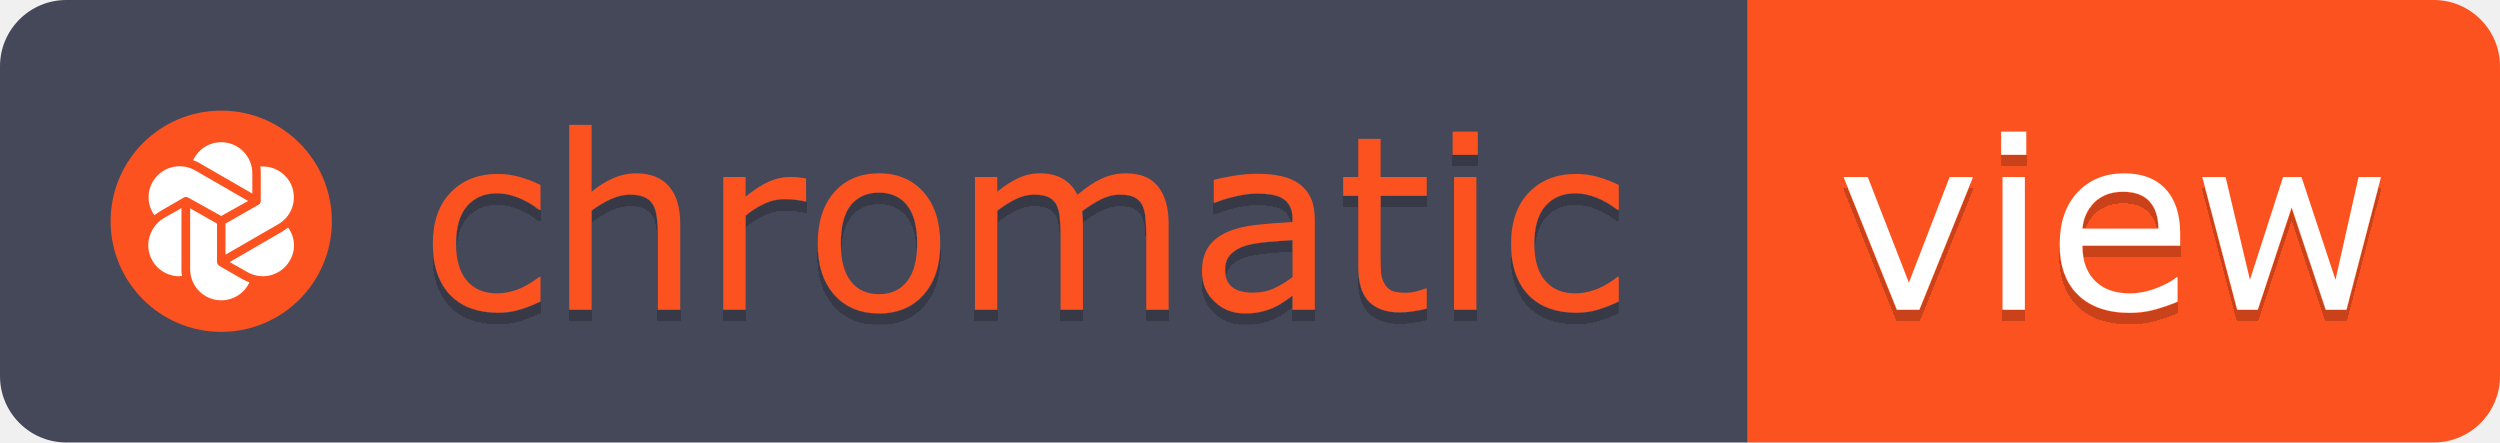
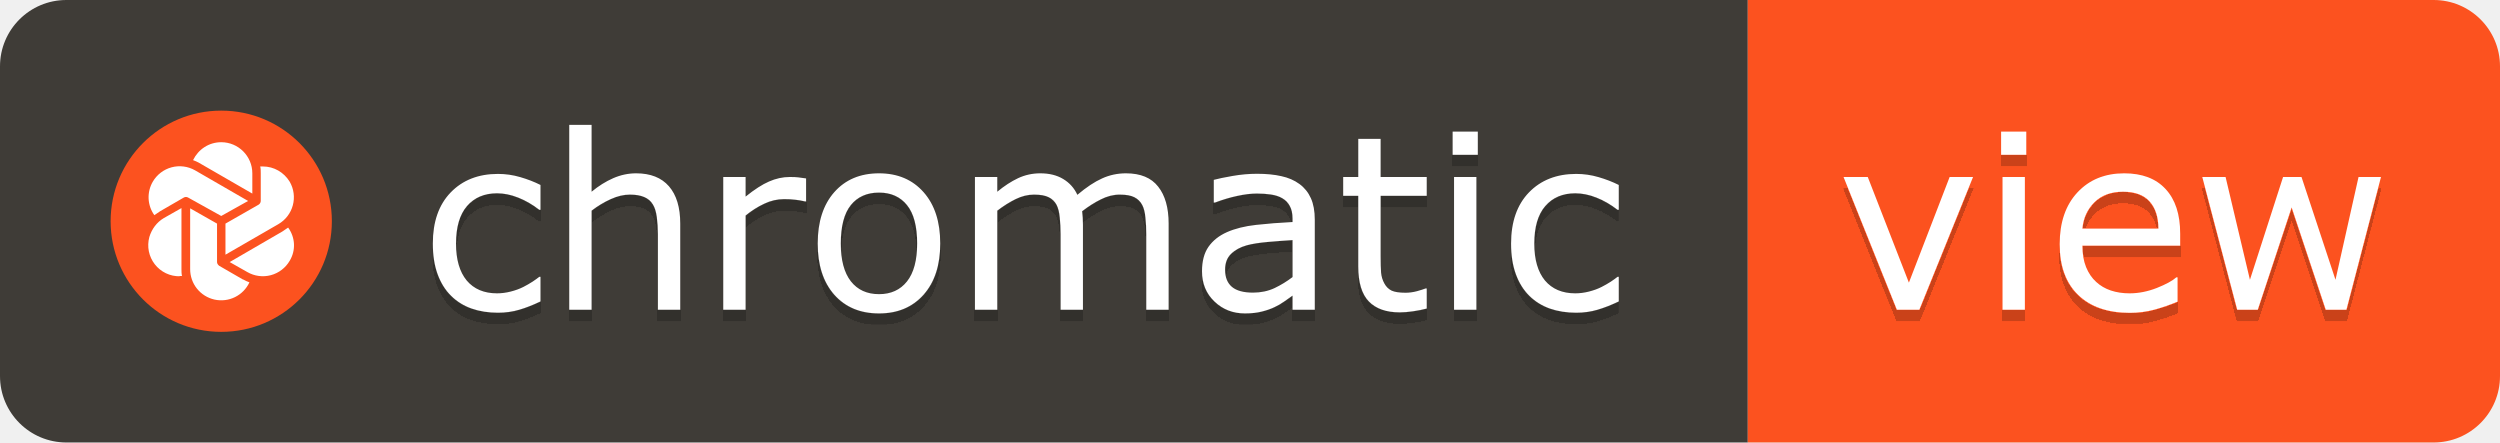
<svg xmlns="http://www.w3.org/2000/svg" width="113" height="20" viewBox="0 0 113 20" fill="none">
-   <path d="M0 3C0 1.343 1.343 0 3 0H79V20H3C1.343 20 0 18.657 0 17V3Z" fill="#454858" />
+   <path d="M0 3C0 1.343 1.343 0 3 0H79V20H3C1.343 20 0 18.657 0 17V3Z" fill="#3F3C37" />
  <path d="M113 3C113 1.343 111.657 0 110 0H79V20H110C111.657 20 113 18.657 113 17V3Z" fill="#FC521F" />
  <g filter="url(#filter0_d_94_913)">
    <path d="M89.182 8L86.754 14H85.739L83.328 8H84.423L86.282 12.775L88.124 8H89.182ZM91.588 6.996H90.45V5.949H91.588V6.996ZM91.524 14H90.514V8H91.524V14ZM98.544 11.105H94.124C94.124 11.474 94.179 11.796 94.29 12.072C94.401 12.344 94.553 12.568 94.747 12.743C94.933 12.915 95.153 13.044 95.407 13.13C95.665 13.216 95.948 13.259 96.256 13.259C96.664 13.259 97.074 13.178 97.486 13.017C97.901 12.852 98.197 12.691 98.372 12.534H98.426V13.635C98.086 13.778 97.738 13.898 97.384 13.995C97.029 14.091 96.657 14.14 96.267 14.14C95.271 14.14 94.494 13.871 93.936 13.334C93.377 12.793 93.098 12.027 93.098 11.035C93.098 10.054 93.364 9.275 93.898 8.699C94.435 8.122 95.141 7.834 96.014 7.834C96.823 7.834 97.447 8.07 97.883 8.543C98.324 9.016 98.544 9.687 98.544 10.557V11.105ZM97.561 10.332C97.558 9.802 97.423 9.392 97.158 9.102C96.897 8.812 96.498 8.666 95.96 8.666C95.42 8.666 94.988 8.826 94.666 9.145C94.347 9.463 94.166 9.859 94.124 10.332H97.561ZM107.621 8L106.058 14H105.124L103.582 9.375L102.051 14H101.122L99.543 8H100.596L101.697 12.646L103.195 8H104.028L105.564 12.646L106.606 8H107.621Z" fill="white" />
  </g>
  <g filter="url(#filter1_d_94_913)">
-     <path d="M24.43 13.624C24.094 13.785 23.773 13.911 23.469 14C23.168 14.089 22.848 14.134 22.507 14.134C22.074 14.134 21.677 14.072 21.315 13.946C20.953 13.817 20.644 13.624 20.386 13.366C20.124 13.108 19.922 12.783 19.779 12.389C19.636 11.995 19.564 11.535 19.564 11.008C19.564 10.027 19.832 9.257 20.37 8.699C20.91 8.14 21.623 7.861 22.507 7.861C22.851 7.861 23.188 7.909 23.517 8.006C23.85 8.103 24.154 8.221 24.43 8.36V9.483H24.377C24.069 9.243 23.75 9.059 23.42 8.93C23.095 8.801 22.776 8.736 22.464 8.736C21.891 8.736 21.439 8.93 21.105 9.316C20.776 9.7 20.611 10.264 20.611 11.008C20.611 11.732 20.773 12.288 21.095 12.679C21.421 13.065 21.877 13.259 22.464 13.259C22.669 13.259 22.876 13.232 23.087 13.178C23.299 13.124 23.488 13.055 23.657 12.969C23.803 12.894 23.941 12.815 24.07 12.732C24.199 12.646 24.301 12.573 24.377 12.512H24.43V13.624ZM30.747 14H29.737V10.584C29.737 10.308 29.721 10.05 29.689 9.811C29.656 9.567 29.597 9.377 29.511 9.241C29.422 9.091 29.293 8.98 29.125 8.908C28.956 8.833 28.738 8.795 28.469 8.795C28.194 8.795 27.905 8.863 27.605 9C27.304 9.136 27.015 9.309 26.74 9.521V14H25.73V5.643H26.74V8.666C27.055 8.405 27.381 8.201 27.717 8.054C28.054 7.907 28.399 7.834 28.754 7.834C29.402 7.834 29.896 8.029 30.236 8.419C30.576 8.81 30.747 9.372 30.747 10.106V14ZM36.435 9.102H36.381C36.23 9.066 36.084 9.041 35.94 9.026C35.801 9.008 35.634 9 35.441 9C35.129 9 34.829 9.069 34.539 9.209C34.248 9.345 33.969 9.522 33.701 9.741V14H32.691V8H33.701V8.887C34.102 8.564 34.454 8.337 34.759 8.205C35.067 8.069 35.38 8 35.699 8C35.874 8 36.001 8.006 36.08 8.017C36.159 8.024 36.277 8.04 36.435 8.065V9.102ZM42.498 11.003C42.498 11.98 42.248 12.752 41.747 13.318C41.245 13.884 40.574 14.166 39.732 14.166C38.884 14.166 38.209 13.884 37.708 13.318C37.21 12.752 36.961 11.98 36.961 11.003C36.961 10.025 37.21 9.254 37.708 8.688C38.209 8.119 38.884 7.834 39.732 7.834C40.574 7.834 41.245 8.119 41.747 8.688C42.248 9.254 42.498 10.025 42.498 11.003ZM41.456 11.003C41.456 10.226 41.304 9.649 41 9.273C40.696 8.894 40.273 8.704 39.732 8.704C39.185 8.704 38.758 8.894 38.454 9.273C38.153 9.649 38.003 10.226 38.003 11.003C38.003 11.755 38.155 12.326 38.459 12.716C38.764 13.103 39.188 13.296 39.732 13.296C40.27 13.296 40.69 13.105 40.995 12.722C41.303 12.335 41.456 11.762 41.456 11.003ZM52.822 14H51.812V10.584C51.812 10.326 51.8 10.077 51.774 9.837C51.753 9.597 51.705 9.406 51.629 9.263C51.547 9.109 51.429 8.992 51.275 8.914C51.121 8.835 50.899 8.795 50.609 8.795C50.326 8.795 50.043 8.867 49.76 9.01C49.477 9.15 49.194 9.329 48.912 9.547C48.922 9.63 48.931 9.726 48.938 9.837C48.946 9.945 48.949 10.052 48.949 10.16V14H47.94V10.584C47.94 10.319 47.927 10.068 47.902 9.832C47.88 9.592 47.832 9.401 47.757 9.257C47.675 9.103 47.556 8.989 47.402 8.914C47.248 8.835 47.026 8.795 46.736 8.795C46.461 8.795 46.183 8.863 45.904 9C45.628 9.136 45.352 9.309 45.077 9.521V14H44.067V8H45.077V8.666C45.392 8.405 45.705 8.201 46.017 8.054C46.332 7.907 46.666 7.834 47.021 7.834C47.429 7.834 47.775 7.92 48.058 8.092C48.344 8.264 48.557 8.502 48.697 8.806C49.105 8.462 49.477 8.215 49.814 8.065C50.151 7.911 50.51 7.834 50.894 7.834C51.552 7.834 52.038 8.035 52.349 8.436C52.664 8.833 52.822 9.39 52.822 10.106V14ZM59.428 14H58.424V13.361C58.334 13.422 58.213 13.508 58.059 13.619C57.908 13.726 57.761 13.812 57.618 13.877C57.45 13.959 57.257 14.027 57.038 14.081C56.82 14.138 56.564 14.166 56.27 14.166C55.729 14.166 55.271 13.988 54.895 13.629C54.519 13.271 54.331 12.815 54.331 12.26C54.331 11.805 54.428 11.438 54.621 11.159C54.818 10.876 55.097 10.654 55.459 10.493C55.824 10.332 56.263 10.222 56.775 10.165C57.287 10.108 57.837 10.065 58.424 10.036V9.88C58.424 9.651 58.383 9.461 58.3 9.311C58.221 9.161 58.107 9.042 57.956 8.957C57.813 8.874 57.641 8.819 57.441 8.79C57.24 8.761 57.031 8.747 56.812 8.747C56.547 8.747 56.252 8.783 55.926 8.854C55.6 8.923 55.264 9.023 54.916 9.155H54.863V8.129C55.06 8.076 55.344 8.017 55.717 7.952C56.089 7.888 56.456 7.855 56.818 7.855C57.24 7.855 57.607 7.891 57.919 7.963C58.234 8.031 58.506 8.149 58.735 8.317C58.961 8.482 59.133 8.695 59.251 8.957C59.369 9.218 59.428 9.542 59.428 9.929V14ZM58.424 12.523V10.852C58.116 10.87 57.752 10.897 57.334 10.933C56.918 10.969 56.589 11.021 56.345 11.089C56.055 11.171 55.821 11.3 55.642 11.476C55.463 11.648 55.373 11.886 55.373 12.19C55.373 12.534 55.477 12.793 55.685 12.969C55.892 13.141 56.209 13.227 56.635 13.227C56.99 13.227 57.314 13.159 57.607 13.023C57.901 12.883 58.173 12.716 58.424 12.523ZM64.488 13.946C64.298 13.996 64.09 14.038 63.865 14.07C63.643 14.102 63.444 14.118 63.269 14.118C62.656 14.118 62.191 13.954 61.872 13.624C61.553 13.295 61.394 12.766 61.394 12.04V8.849H60.712V8H61.394V6.276H62.404V8H64.488V8.849H62.404V11.583C62.404 11.898 62.411 12.145 62.425 12.324C62.44 12.5 62.49 12.664 62.576 12.818C62.654 12.962 62.762 13.067 62.898 13.135C63.038 13.2 63.249 13.232 63.532 13.232C63.697 13.232 63.868 13.209 64.047 13.162C64.226 13.112 64.355 13.071 64.434 13.039H64.488V13.946ZM66.797 6.996H65.659V5.949H66.797V6.996ZM66.733 14H65.723V8H66.733V14ZM73.168 13.624C72.831 13.785 72.51 13.911 72.206 14C71.905 14.089 71.585 14.134 71.245 14.134C70.811 14.134 70.414 14.072 70.052 13.946C69.691 13.817 69.381 13.624 69.123 13.366C68.862 13.108 68.659 12.783 68.516 12.389C68.373 11.995 68.301 11.535 68.301 11.008C68.301 10.027 68.57 9.257 69.107 8.699C69.648 8.14 70.36 7.861 71.245 7.861C71.588 7.861 71.925 7.909 72.254 8.006C72.587 8.103 72.892 8.221 73.168 8.36V9.483H73.114C72.806 9.243 72.487 9.059 72.158 8.93C71.832 8.801 71.513 8.736 71.202 8.736C70.629 8.736 70.176 8.93 69.843 9.316C69.513 9.7 69.349 10.264 69.349 11.008C69.349 11.732 69.51 12.288 69.832 12.679C70.158 13.065 70.614 13.259 71.202 13.259C71.406 13.259 71.613 13.232 71.825 13.178C72.036 13.124 72.226 13.055 72.394 12.969C72.541 12.894 72.679 12.815 72.808 12.732C72.936 12.646 73.039 12.573 73.114 12.512H73.168V13.624Z" fill="#FC521F" />
+     <path d="M24.43 13.624C24.094 13.785 23.773 13.911 23.469 14C23.168 14.089 22.848 14.134 22.507 14.134C22.074 14.134 21.677 14.072 21.315 13.946C20.953 13.817 20.644 13.624 20.386 13.366C20.124 13.108 19.922 12.783 19.779 12.389C19.636 11.995 19.564 11.535 19.564 11.008C19.564 10.027 19.832 9.257 20.37 8.699C20.91 8.14 21.623 7.861 22.507 7.861C22.851 7.861 23.188 7.909 23.517 8.006C23.85 8.103 24.154 8.221 24.43 8.36V9.483H24.377C24.069 9.243 23.75 9.059 23.42 8.93C23.095 8.801 22.776 8.736 22.464 8.736C21.891 8.736 21.439 8.93 21.105 9.316C20.776 9.7 20.611 10.264 20.611 11.008C20.611 11.732 20.773 12.288 21.095 12.679C21.421 13.065 21.877 13.259 22.464 13.259C22.669 13.259 22.876 13.232 23.087 13.178C23.299 13.124 23.488 13.055 23.657 12.969C23.803 12.894 23.941 12.815 24.07 12.732C24.199 12.646 24.301 12.573 24.377 12.512H24.43V13.624ZM30.747 14H29.737V10.584C29.737 10.308 29.721 10.05 29.689 9.811C29.656 9.567 29.597 9.377 29.511 9.241C29.422 9.091 29.293 8.98 29.125 8.908C28.956 8.833 28.738 8.795 28.469 8.795C28.194 8.795 27.905 8.863 27.605 9C27.304 9.136 27.015 9.309 26.74 9.521V14H25.73V5.643H26.74V8.666C27.055 8.405 27.381 8.201 27.717 8.054C28.054 7.907 28.399 7.834 28.754 7.834C29.402 7.834 29.896 8.029 30.236 8.419C30.576 8.81 30.747 9.372 30.747 10.106V14ZM36.435 9.102H36.381C36.23 9.066 36.084 9.041 35.94 9.026C35.801 9.008 35.634 9 35.441 9C35.129 9 34.829 9.069 34.539 9.209C34.248 9.345 33.969 9.522 33.701 9.741V14H32.691V8H33.701V8.887C34.102 8.564 34.454 8.337 34.759 8.205C35.067 8.069 35.38 8 35.699 8C35.874 8 36.001 8.006 36.08 8.017C36.159 8.024 36.277 8.04 36.435 8.065V9.102ZM42.498 11.003C42.498 11.98 42.248 12.752 41.747 13.318C41.245 13.884 40.574 14.166 39.732 14.166C38.884 14.166 38.209 13.884 37.708 13.318C37.21 12.752 36.961 11.98 36.961 11.003C36.961 10.025 37.21 9.254 37.708 8.688C38.209 8.119 38.884 7.834 39.732 7.834C40.574 7.834 41.245 8.119 41.747 8.688C42.248 9.254 42.498 10.025 42.498 11.003ZM41.456 11.003C41.456 10.226 41.304 9.649 41 9.273C40.696 8.894 40.273 8.704 39.732 8.704C39.185 8.704 38.758 8.894 38.454 9.273C38.153 9.649 38.003 10.226 38.003 11.003C38.003 11.755 38.155 12.326 38.459 12.716C38.764 13.103 39.188 13.296 39.732 13.296C40.27 13.296 40.69 13.105 40.995 12.722C41.303 12.335 41.456 11.762 41.456 11.003ZM52.822 14H51.812V10.584C51.812 10.326 51.8 10.077 51.774 9.837C51.753 9.597 51.705 9.406 51.629 9.263C51.547 9.109 51.429 8.992 51.275 8.914C51.121 8.835 50.899 8.795 50.609 8.795C50.326 8.795 50.043 8.867 49.76 9.01C49.477 9.15 49.194 9.329 48.912 9.547C48.922 9.63 48.931 9.726 48.938 9.837C48.946 9.945 48.949 10.052 48.949 10.16V14H47.94V10.584C47.94 10.319 47.927 10.068 47.902 9.832C47.88 9.592 47.832 9.401 47.757 9.257C47.675 9.103 47.556 8.989 47.402 8.914C47.248 8.835 47.026 8.795 46.736 8.795C46.461 8.795 46.183 8.863 45.904 9C45.628 9.136 45.352 9.309 45.077 9.521V14H44.067V8H45.077V8.666C45.392 8.405 45.705 8.201 46.017 8.054C46.332 7.907 46.666 7.834 47.021 7.834C47.429 7.834 47.775 7.92 48.058 8.092C48.344 8.264 48.557 8.502 48.697 8.806C49.105 8.462 49.477 8.215 49.814 8.065C50.151 7.911 50.51 7.834 50.894 7.834C51.552 7.834 52.038 8.035 52.349 8.436C52.664 8.833 52.822 9.39 52.822 10.106V14ZM59.428 14H58.424V13.361C58.334 13.422 58.213 13.508 58.059 13.619C57.908 13.726 57.761 13.812 57.618 13.877C57.45 13.959 57.257 14.027 57.038 14.081C56.82 14.138 56.564 14.166 56.27 14.166C55.729 14.166 55.271 13.988 54.895 13.629C54.519 13.271 54.331 12.815 54.331 12.26C54.331 11.805 54.428 11.438 54.621 11.159C54.818 10.876 55.097 10.654 55.459 10.493C55.824 10.332 56.263 10.222 56.775 10.165C57.287 10.108 57.837 10.065 58.424 10.036V9.88C58.424 9.651 58.383 9.461 58.3 9.311C58.221 9.161 58.107 9.042 57.956 8.957C57.813 8.874 57.641 8.819 57.441 8.79C57.24 8.761 57.031 8.747 56.812 8.747C56.547 8.747 56.252 8.783 55.926 8.854C55.6 8.923 55.264 9.023 54.916 9.155H54.863V8.129C55.06 8.076 55.344 8.017 55.717 7.952C56.089 7.888 56.456 7.855 56.818 7.855C57.24 7.855 57.607 7.891 57.919 7.963C58.234 8.031 58.506 8.149 58.735 8.317C58.961 8.482 59.133 8.695 59.251 8.957C59.369 9.218 59.428 9.542 59.428 9.929V14ZM58.424 12.523V10.852C58.116 10.87 57.752 10.897 57.334 10.933C56.918 10.969 56.589 11.021 56.345 11.089C56.055 11.171 55.821 11.3 55.642 11.476C55.463 11.648 55.373 11.886 55.373 12.19C55.373 12.534 55.477 12.793 55.685 12.969C55.892 13.141 56.209 13.227 56.635 13.227C56.99 13.227 57.314 13.159 57.607 13.023C57.901 12.883 58.173 12.716 58.424 12.523ZM64.488 13.946C64.298 13.996 64.09 14.038 63.865 14.07C63.643 14.102 63.444 14.118 63.269 14.118C62.656 14.118 62.191 13.954 61.872 13.624C61.553 13.295 61.394 12.766 61.394 12.04V8.849H60.712V8H61.394V6.276H62.404V8H64.488V8.849H62.404V11.583C62.404 11.898 62.411 12.145 62.425 12.324C62.44 12.5 62.49 12.664 62.576 12.818C62.654 12.962 62.762 13.067 62.898 13.135C63.038 13.2 63.249 13.232 63.532 13.232C63.697 13.232 63.868 13.209 64.047 13.162C64.226 13.112 64.355 13.071 64.434 13.039H64.488V13.946ZM66.797 6.996H65.659V5.949H66.797V6.996ZM66.733 14H65.723V8H66.733V14ZM73.168 13.624C72.831 13.785 72.51 13.911 72.206 14C71.905 14.089 71.585 14.134 71.245 14.134C70.811 14.134 70.414 14.072 70.052 13.946C69.691 13.817 69.381 13.624 69.123 13.366C68.862 13.108 68.659 12.783 68.516 12.389C68.373 11.995 68.301 11.535 68.301 11.008C68.301 10.027 68.57 9.257 69.107 8.699C69.648 8.14 70.36 7.861 71.245 7.861C71.588 7.861 71.925 7.909 72.254 8.006C72.587 8.103 72.892 8.221 73.168 8.36V9.483H73.114C72.806 9.243 72.487 9.059 72.158 8.93C71.832 8.801 71.513 8.736 71.202 8.736C70.629 8.736 70.176 8.93 69.843 9.316C69.513 9.7 69.349 10.264 69.349 11.008C69.349 11.732 69.51 12.288 69.832 12.679C70.158 13.065 70.614 13.259 71.202 13.259C71.406 13.259 71.613 13.232 71.825 13.178C72.036 13.124 72.226 13.055 72.394 12.969C72.541 12.894 72.679 12.815 72.808 12.732C72.936 12.646 73.039 12.573 73.114 12.512H73.168V13.624Z" fill="white" />
  </g>
  <path d="M10 15C12.761 15 15 12.761 15 10C15 7.239 12.761 5 10 5C7.239 5 5 7.239 5 10C5 12.761 7.239 15 10 15Z" fill="#FC521F" />
  <path fill-rule="evenodd" clip-rule="evenodd" d="M11.179 12.297L10.381 11.845L12.762 10.464L13.024 10.286C13.345 10.726 13.381 11.309 13.095 11.786C12.909 12.107 12.602 12.342 12.243 12.438C11.883 12.534 11.501 12.483 11.179 12.297V12.297ZM10.988 12.631C11.072 12.678 11.167 12.726 11.274 12.762C11.139 13.052 10.909 13.288 10.622 13.429C10.335 13.571 10.008 13.61 9.695 13.541C9.383 13.471 9.103 13.297 8.903 13.047C8.703 12.797 8.595 12.487 8.595 12.167V9.417L9.81 10.107V11.845C9.81 11.905 9.845 11.964 9.905 12.012L10.976 12.631H10.988ZM8.131 12.488C7.913 12.492 7.697 12.445 7.5 12.351C7.303 12.257 7.131 12.118 6.997 11.946C6.863 11.774 6.771 11.573 6.728 11.36C6.685 11.146 6.693 10.925 6.75 10.714C6.857 10.357 7.083 10.047 7.405 9.857L8.202 9.405V12.155C8.202 12.262 8.202 12.369 8.226 12.476H8.107L8.131 12.488ZM11.214 9.083L10 9.762L8.5 8.928C8.471 8.912 8.438 8.903 8.405 8.903C8.371 8.903 8.339 8.912 8.31 8.928L7.238 9.548L6.976 9.726C6.82 9.508 6.73 9.249 6.717 8.981C6.705 8.712 6.77 8.446 6.905 8.214C7.092 7.893 7.398 7.658 7.757 7.562C8.117 7.466 8.499 7.517 8.822 7.702L11.214 9.083V9.083ZM10 6.428C10.774 6.428 11.405 7.059 11.405 7.833V8.75L9.012 7.369C8.921 7.317 8.825 7.273 8.726 7.238C8.964 6.75 9.441 6.428 10 6.428V6.428ZM13.095 8.214C13.281 8.536 13.332 8.919 13.236 9.278C13.14 9.638 12.905 9.944 12.583 10.131L10.191 11.512V10.107L11.691 9.25C11.75 9.214 11.786 9.143 11.786 9.083V7.833C11.786 7.726 11.786 7.619 11.762 7.524H11.881C12.381 7.524 12.833 7.786 13.095 8.214Z" fill="white" />
  <defs>
    <filter id="filter0_d_94_913" x="83.328" y="5.949" width="24.294" height="8.691" filterUnits="userSpaceOnUse" color-interpolation-filters="sRGB">
      <feFlood flood-opacity="0" result="BackgroundImageFix" />
      <feColorMatrix in="SourceAlpha" type="matrix" values="0 0 0 0 0 0 0 0 0 0 0 0 0 0 0 0 0 0 127 0" result="hardAlpha" />
      <feOffset dy="0.5" />
      <feComposite in2="hardAlpha" operator="out" />
      <feColorMatrix type="matrix" values="0 0 0 0 0 0 0 0 0 0 0 0 0 0 0 0 0 0 0.2 0" />
      <feBlend mode="normal" in2="BackgroundImageFix" result="effect1_dropShadow_94_913" />
      <feBlend mode="normal" in="SourceGraphic" in2="effect1_dropShadow_94_913" result="shape" />
    </filter>
    <filter id="filter1_d_94_913" x="19.564" y="5.643" width="53.603" height="9.024" filterUnits="userSpaceOnUse" color-interpolation-filters="sRGB">
      <feFlood flood-opacity="0" result="BackgroundImageFix" />
      <feColorMatrix in="SourceAlpha" type="matrix" values="0 0 0 0 0 0 0 0 0 0 0 0 0 0 0 0 0 0 127 0" result="hardAlpha" />
      <feOffset dy="0.5" />
      <feComposite in2="hardAlpha" operator="out" />
      <feColorMatrix type="matrix" values="0 0 0 0 0 0 0 0 0 0 0 0 0 0 0 0 0 0 0.2 0" />
      <feBlend mode="normal" in2="BackgroundImageFix" result="effect1_dropShadow_94_913" />
      <feBlend mode="normal" in="SourceGraphic" in2="effect1_dropShadow_94_913" result="shape" />
    </filter>
  </defs>
</svg>
